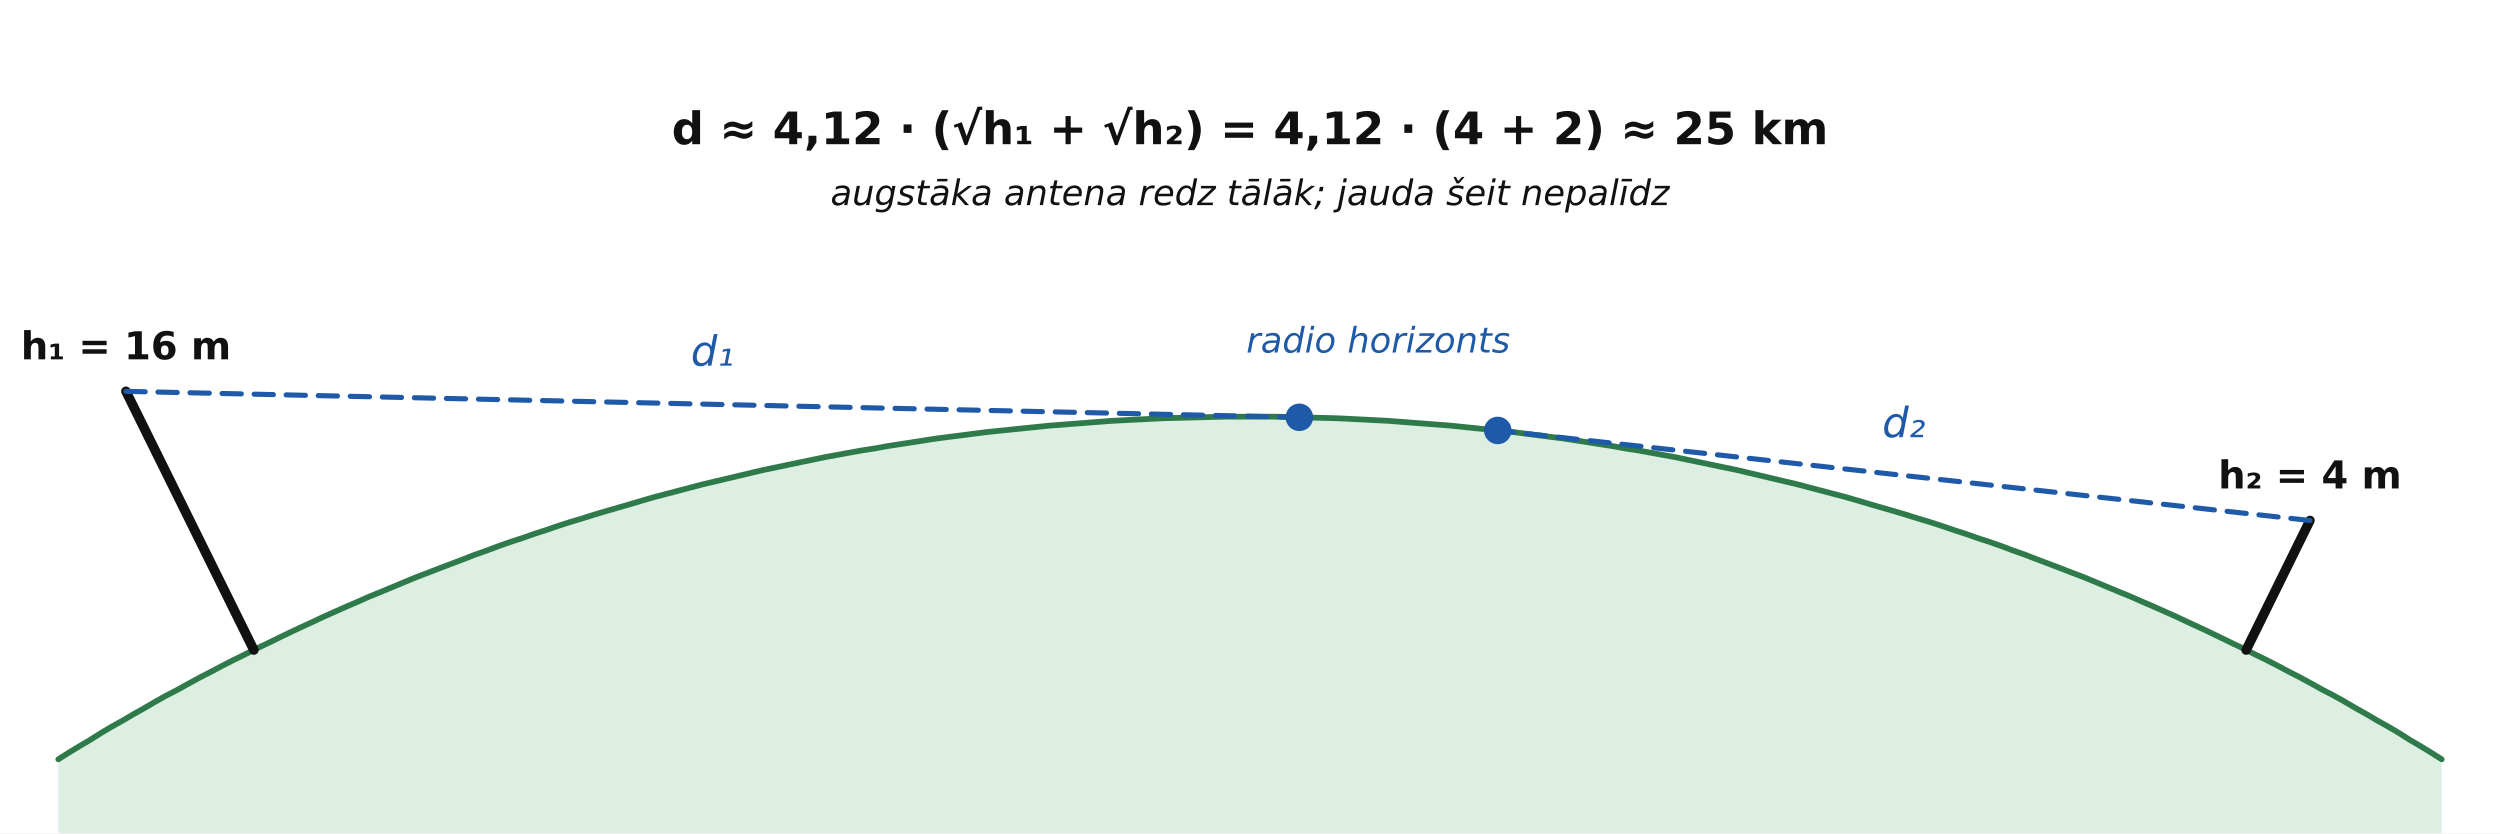
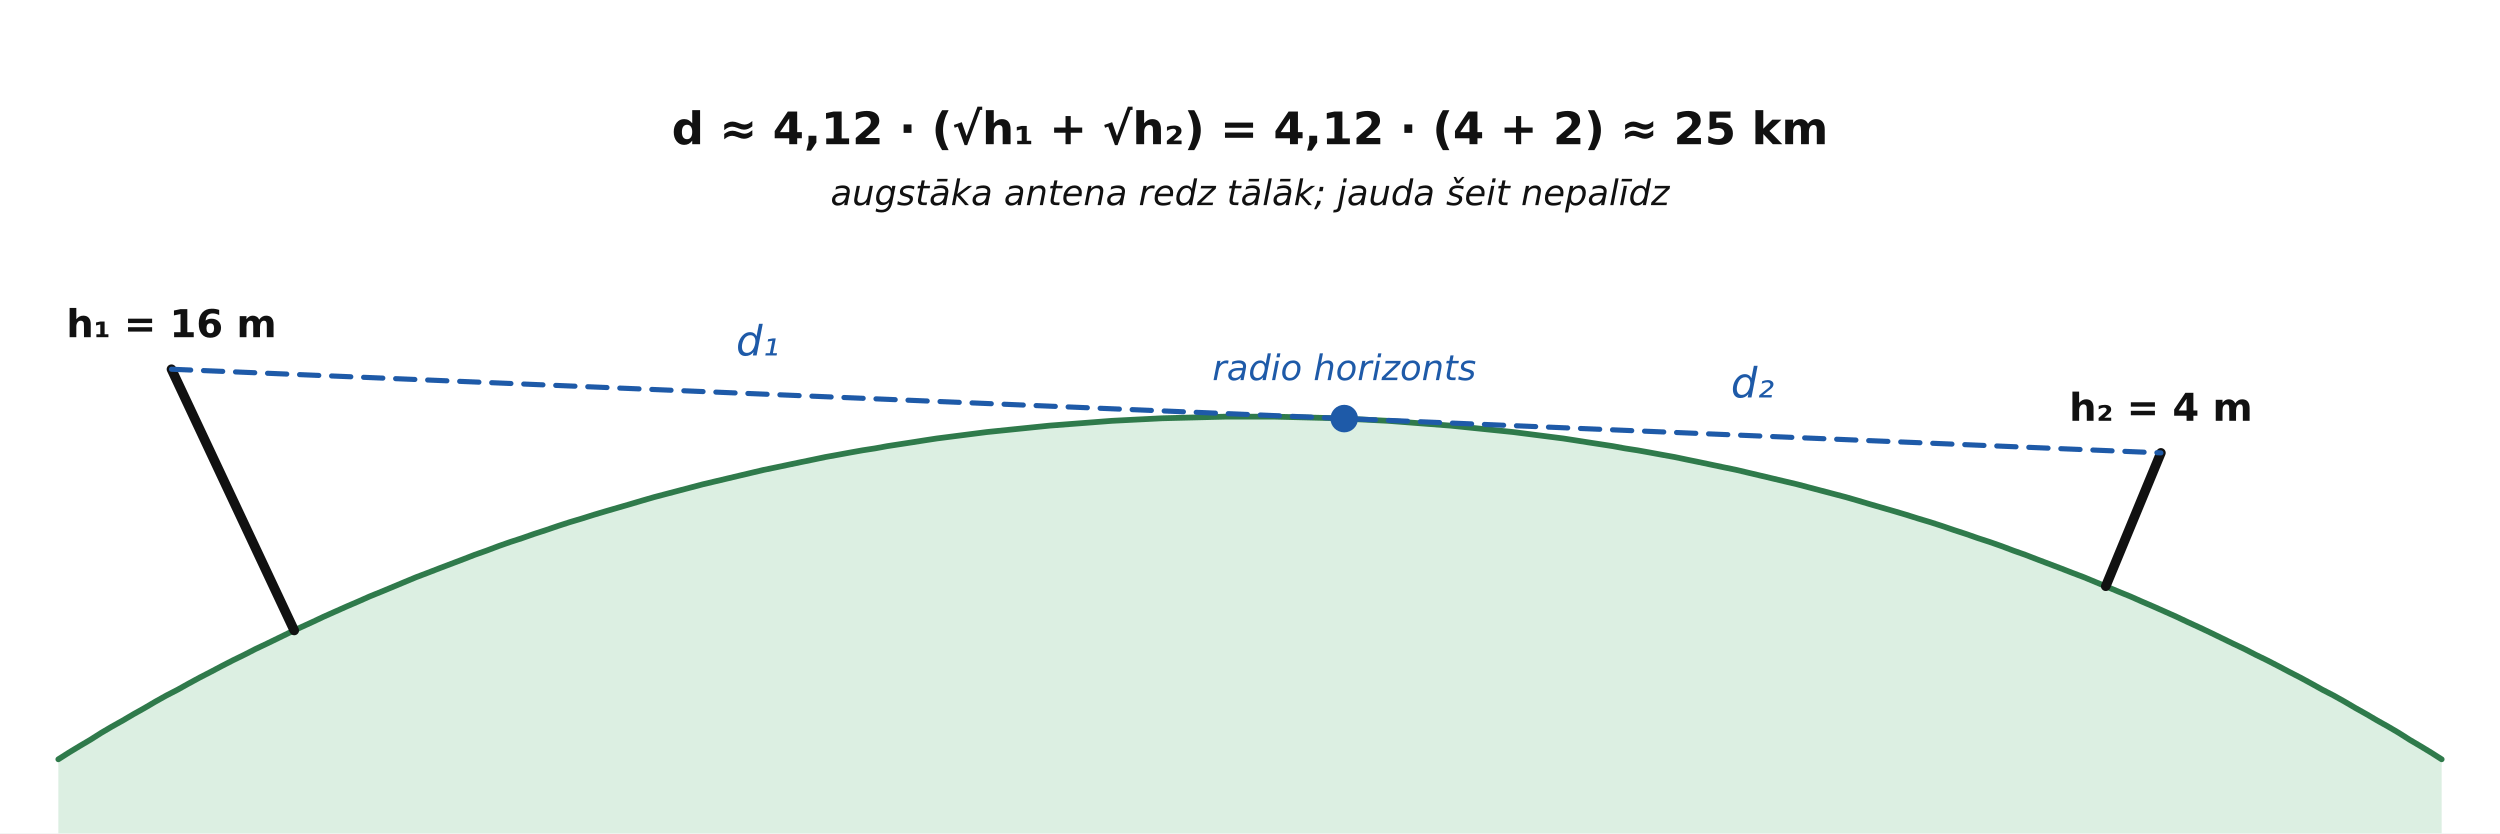
<svg xmlns="http://www.w3.org/2000/svg" viewBox="0 0 780 260" width="780" height="260" font-family="DejaVu Sans, Arial, Helvetica, sans-serif">
  <rect x="0" y="0" width="780" height="260" fill="white" />
  <polygon points="18.2,236.9 21.5,234.8 24.8,232.8 28.2,230.8 31.5,228.7 34.9,226.7 38.3,224.8 41.7,222.8 45.1,220.9 48.5,218.9 51.9,217.0 55.4,215.2 58.8,213.3 62.3,211.4 65.8,209.6 69.2,207.8 72.7,206.0 76.2,204.3 79.7,202.5 83.3,200.8 86.8,199.1 90.3,197.4 93.9,195.7 97.4,194.1 101.0,192.4 104.6,190.8 108.2,189.2 111.7,187.7 115.3,186.1 119.0,184.6 122.6,183.1 126.2,181.6 129.8,180.1 133.5,178.7 137.1,177.3 140.8,175.9 144.5,174.5 148.1,173.1 151.8,171.8 155.5,170.4 159.2,169.1 162.9,167.9 166.6,166.6 170.3,165.4 174.1,164.1 177.8,162.9 181.5,161.8 185.3,160.6 189.0,159.5 192.8,158.4 196.6,157.3 200.3,156.2 204.1,155.1 207.9,154.1 211.7,153.1 215.5,152.1 219.3,151.1 223.1,150.2 226.9,149.3 230.7,148.4 234.5,147.5 238.3,146.6 242.2,145.8 246.0,145.0 249.8,144.2 253.7,143.4 257.5,142.6 261.4,141.9 265.2,141.2 269.1,140.5 273.0,139.9 276.8,139.2 280.7,138.6 284.6,138.0 288.4,137.4 292.3,136.8 296.2,136.3 300.1,135.8 304.0,135.3 307.9,134.8 311.8,134.4 315.7,134.0 319.6,133.6 323.5,133.2 327.4,132.8 331.3,132.5 335.2,132.2 339.1,131.9 343.0,131.6 346.9,131.3 350.8,131.1 354.7,130.9 358.7,130.7 362.6,130.5 366.5,130.4 370.4,130.3 374.3,130.2 378.2,130.1 382.2,130.0 386.1,130.0 390.0,130.0 393.9,130.0 397.8,130.0 401.8,130.1 405.7,130.2 409.6,130.3 413.5,130.4 417.4,130.5 421.3,130.7 425.3,130.9 429.2,131.1 433.1,131.3 437.0,131.6 440.9,131.9 444.8,132.2 448.7,132.5 452.6,132.8 456.5,133.2 460.4,133.6 464.3,134.0 468.2,134.4 472.1,134.8 476.0,135.3 479.9,135.8 483.8,136.3 487.7,136.8 491.6,137.4 495.4,138.0 499.3,138.6 503.2,139.2 507.0,139.9 510.9,140.5 514.8,141.2 518.6,141.9 522.5,142.6 526.3,143.4 530.2,144.2 534.0,145.0 537.8,145.8 541.7,146.6 545.5,147.5 549.3,148.4 553.1,149.3 556.9,150.2 560.7,151.1 564.5,152.1 568.3,153.1 572.1,154.1 575.9,155.1 579.7,156.2 583.4,157.3 587.2,158.4 591.0,159.5 594.7,160.6 598.5,161.8 602.2,162.9 605.9,164.1 609.7,165.4 613.4,166.6 617.1,167.9 620.8,169.1 624.5,170.4 628.2,171.8 631.9,173.1 635.5,174.5 639.2,175.9 642.9,177.3 646.5,178.7 650.2,180.1 653.8,181.6 657.4,183.1 661.0,184.6 664.7,186.1 668.3,187.7 671.8,189.2 675.4,190.8 679.0,192.4 682.6,194.1 686.1,195.7 689.7,197.4 693.2,199.1 696.7,200.8 700.3,202.5 703.8,204.3 707.3,206.0 710.8,207.8 714.2,209.6 717.7,211.4 721.2,213.3 724.6,215.2 728.1,217.0 731.5,218.9 734.9,220.9 738.3,222.8 741.7,224.8 745.1,226.7 748.5,228.7 751.8,230.8 755.2,232.8 758.5,234.8 761.8,236.9 761.8,260.0 18.2,260.0" fill="#dcefe2" stroke="#dcefe2" stroke-width="0" stroke-linejoin="round" stroke-linecap="round" />
  <polyline points="18.2,236.9 21.5,234.8 24.8,232.8 28.2,230.8 31.5,228.7 34.9,226.7 38.3,224.8 41.7,222.8 45.1,220.9 48.5,218.9 51.9,217.0 55.4,215.2 58.8,213.3 62.3,211.4 65.8,209.6 69.2,207.8 72.7,206.0 76.2,204.3 79.7,202.5 83.3,200.8 86.8,199.1 90.3,197.4 93.9,195.7 97.4,194.1 101.0,192.4 104.6,190.8 108.2,189.2 111.7,187.7 115.3,186.1 119.0,184.6 122.6,183.1 126.2,181.6 129.8,180.1 133.5,178.7 137.1,177.3 140.8,175.9 144.5,174.5 148.1,173.1 151.8,171.8 155.5,170.4 159.2,169.1 162.9,167.9 166.6,166.6 170.3,165.4 174.1,164.1 177.8,162.9 181.5,161.8 185.3,160.6 189.0,159.5 192.8,158.4 196.6,157.3 200.3,156.2 204.1,155.1 207.9,154.1 211.7,153.1 215.5,152.1 219.3,151.1 223.1,150.2 226.9,149.3 230.7,148.4 234.5,147.5 238.3,146.6 242.2,145.8 246.0,145.0 249.8,144.2 253.7,143.4 257.5,142.6 261.4,141.9 265.2,141.2 269.1,140.5 273.0,139.9 276.8,139.2 280.7,138.6 284.6,138.0 288.4,137.4 292.3,136.8 296.2,136.3 300.1,135.8 304.0,135.3 307.9,134.8 311.8,134.4 315.7,134.0 319.6,133.6 323.5,133.2 327.4,132.8 331.3,132.5 335.2,132.2 339.1,131.9 343.0,131.6 346.9,131.3 350.8,131.1 354.7,130.9 358.7,130.7 362.6,130.5 366.5,130.4 370.4,130.3 374.3,130.2 378.2,130.1 382.2,130.0 386.1,130.0 390.0,130.0 393.9,130.0 397.8,130.0 401.8,130.1 405.7,130.2 409.6,130.3 413.5,130.4 417.4,130.5 421.3,130.7 425.3,130.9 429.2,131.1 433.1,131.3 437.0,131.6 440.9,131.9 444.8,132.2 448.7,132.5 452.6,132.8 456.5,133.2 460.4,133.6 464.3,134.0 468.2,134.4 472.1,134.8 476.0,135.3 479.9,135.8 483.8,136.3 487.7,136.8 491.6,137.4 495.4,138.0 499.3,138.6 503.2,139.2 507.0,139.9 510.9,140.5 514.8,141.2 518.6,141.9 522.5,142.6 526.3,143.4 530.2,144.2 534.0,145.0 537.8,145.8 541.7,146.6 545.5,147.5 549.3,148.4 553.1,149.3 556.9,150.2 560.7,151.1 564.5,152.1 568.3,153.1 572.1,154.1 575.9,155.1 579.7,156.2 583.4,157.3 587.2,158.4 591.0,159.5 594.7,160.6 598.5,161.8 602.2,162.9 605.9,164.1 609.7,165.4 613.4,166.6 617.1,167.9 620.8,169.1 624.5,170.4 628.2,171.8 631.9,173.1 635.5,174.5 639.2,175.9 642.9,177.3 646.5,178.7 650.2,180.1 653.8,181.6 657.4,183.1 661.0,184.6 664.7,186.1 668.3,187.7 671.8,189.2 675.4,190.8 679.0,192.4 682.6,194.1 686.1,195.7 689.7,197.4 693.2,199.1 696.7,200.8 700.3,202.5 703.8,204.3 707.3,206.0 710.8,207.8 714.2,209.6 717.7,211.4 721.2,213.3 724.6,215.2 728.1,217.0 731.5,218.9 734.9,220.9 738.3,222.8 741.7,224.8 745.1,226.7 748.5,228.7 751.8,230.8 755.2,232.8 758.5,234.8 761.8,236.9" fill="none" stroke="#2f7a4b" stroke-width="1.8" stroke-linejoin="round" stroke-linecap="round" />
-   <line x1="79.2" y1="202.8" x2="39.3" y2="122.1" stroke="#111111" stroke-width="3" stroke-linecap="round" />
-   <line x1="700.8" y1="202.8" x2="720.7" y2="162.4" stroke="#111111" stroke-width="3" stroke-linecap="round" />
-   <text x="39.3" y="112.1" text-anchor="middle" font-size="12" fill="#111111" font-weight="bold">h₁ = 16 m</text>
-   <text x="720.7" y="152.4" text-anchor="middle" font-size="12" fill="#111111" font-weight="bold">h₂ = 4 m</text>
-   <line x1="39.3" y1="122.1" x2="405.4" y2="130.2" stroke="#1e5aa8" stroke-width="1.6" stroke-dasharray="6 4" stroke-linecap="round" />
-   <line x1="720.7" y1="162.4" x2="467.3" y2="134.3" stroke="#1e5aa8" stroke-width="1.6" stroke-dasharray="6 4" stroke-linecap="round" />
-   <circle cx="405.4" cy="130.2" r="3.5" fill="#1e5aa8" stroke="#1e5aa8" stroke-width="1.6" />
-   <circle cx="467.3" cy="134.3" r="3.5" fill="#1e5aa8" stroke="#1e5aa8" stroke-width="1.6" />
-   <text x="222.3" y="114.1" text-anchor="middle" font-size="13" fill="#1e5aa8" font-style="italic">d₁</text>
-   <text x="594.0" y="136.4" text-anchor="middle" font-size="13" fill="#1e5aa8" font-style="italic">d₂</text>
-   <text x="430.0" y="110.0" text-anchor="middle" font-size="11" fill="#1e5aa8" font-style="italic">radio horizonts</text>
+   <line x1="91.8" y1="196.7" x2="53.5" y2="115.2" stroke="#111111" stroke-width="3" stroke-linecap="round" />
+   <line x1="657.0" y1="182.9" x2="674.2" y2="141.3" stroke="#111111" stroke-width="3" stroke-linecap="round" />
+   <text x="53.5" y="105.2" text-anchor="middle" font-size="12" fill="#111111" font-weight="bold">h₁ = 16 m</text>
+   <text x="674.2" y="131.3" text-anchor="middle" font-size="12" fill="#111111" font-weight="bold">h₂ = 4 m</text>
+   <line x1="53.5" y1="115.2" x2="674.2" y2="141.3" stroke="#1e5aa8" stroke-width="1.6" stroke-dasharray="6 4" stroke-linecap="round" />
+   <circle cx="419.4" cy="130.6" r="3.5" fill="#1e5aa8" stroke="#1e5aa8" stroke-width="1.6" />
+   <text x="236.4" y="110.9" text-anchor="middle" font-size="13" fill="#1e5aa8" font-style="italic">d₁</text>
+   <text x="546.8" y="124.0" text-anchor="middle" font-size="13" fill="#1e5aa8" font-style="italic">d₂</text>
+   <text x="419.4" y="118.6" text-anchor="middle" font-size="11" fill="#1e5aa8" font-style="italic">radio horizonts</text>
  <text x="390.0" y="45.0" text-anchor="middle" font-size="14" fill="#111111" font-weight="bold">d ≈ 4,12 · (√h₁ + √h₂) = 4,12 · (4 + 2) ≈ 25 km</text>
  <text x="390.0" y="64.0" text-anchor="middle" font-size="11" fill="#111111" font-style="italic">augstāka antena redz tālāk; jauda šeit nepalīdz</text>
</svg>
